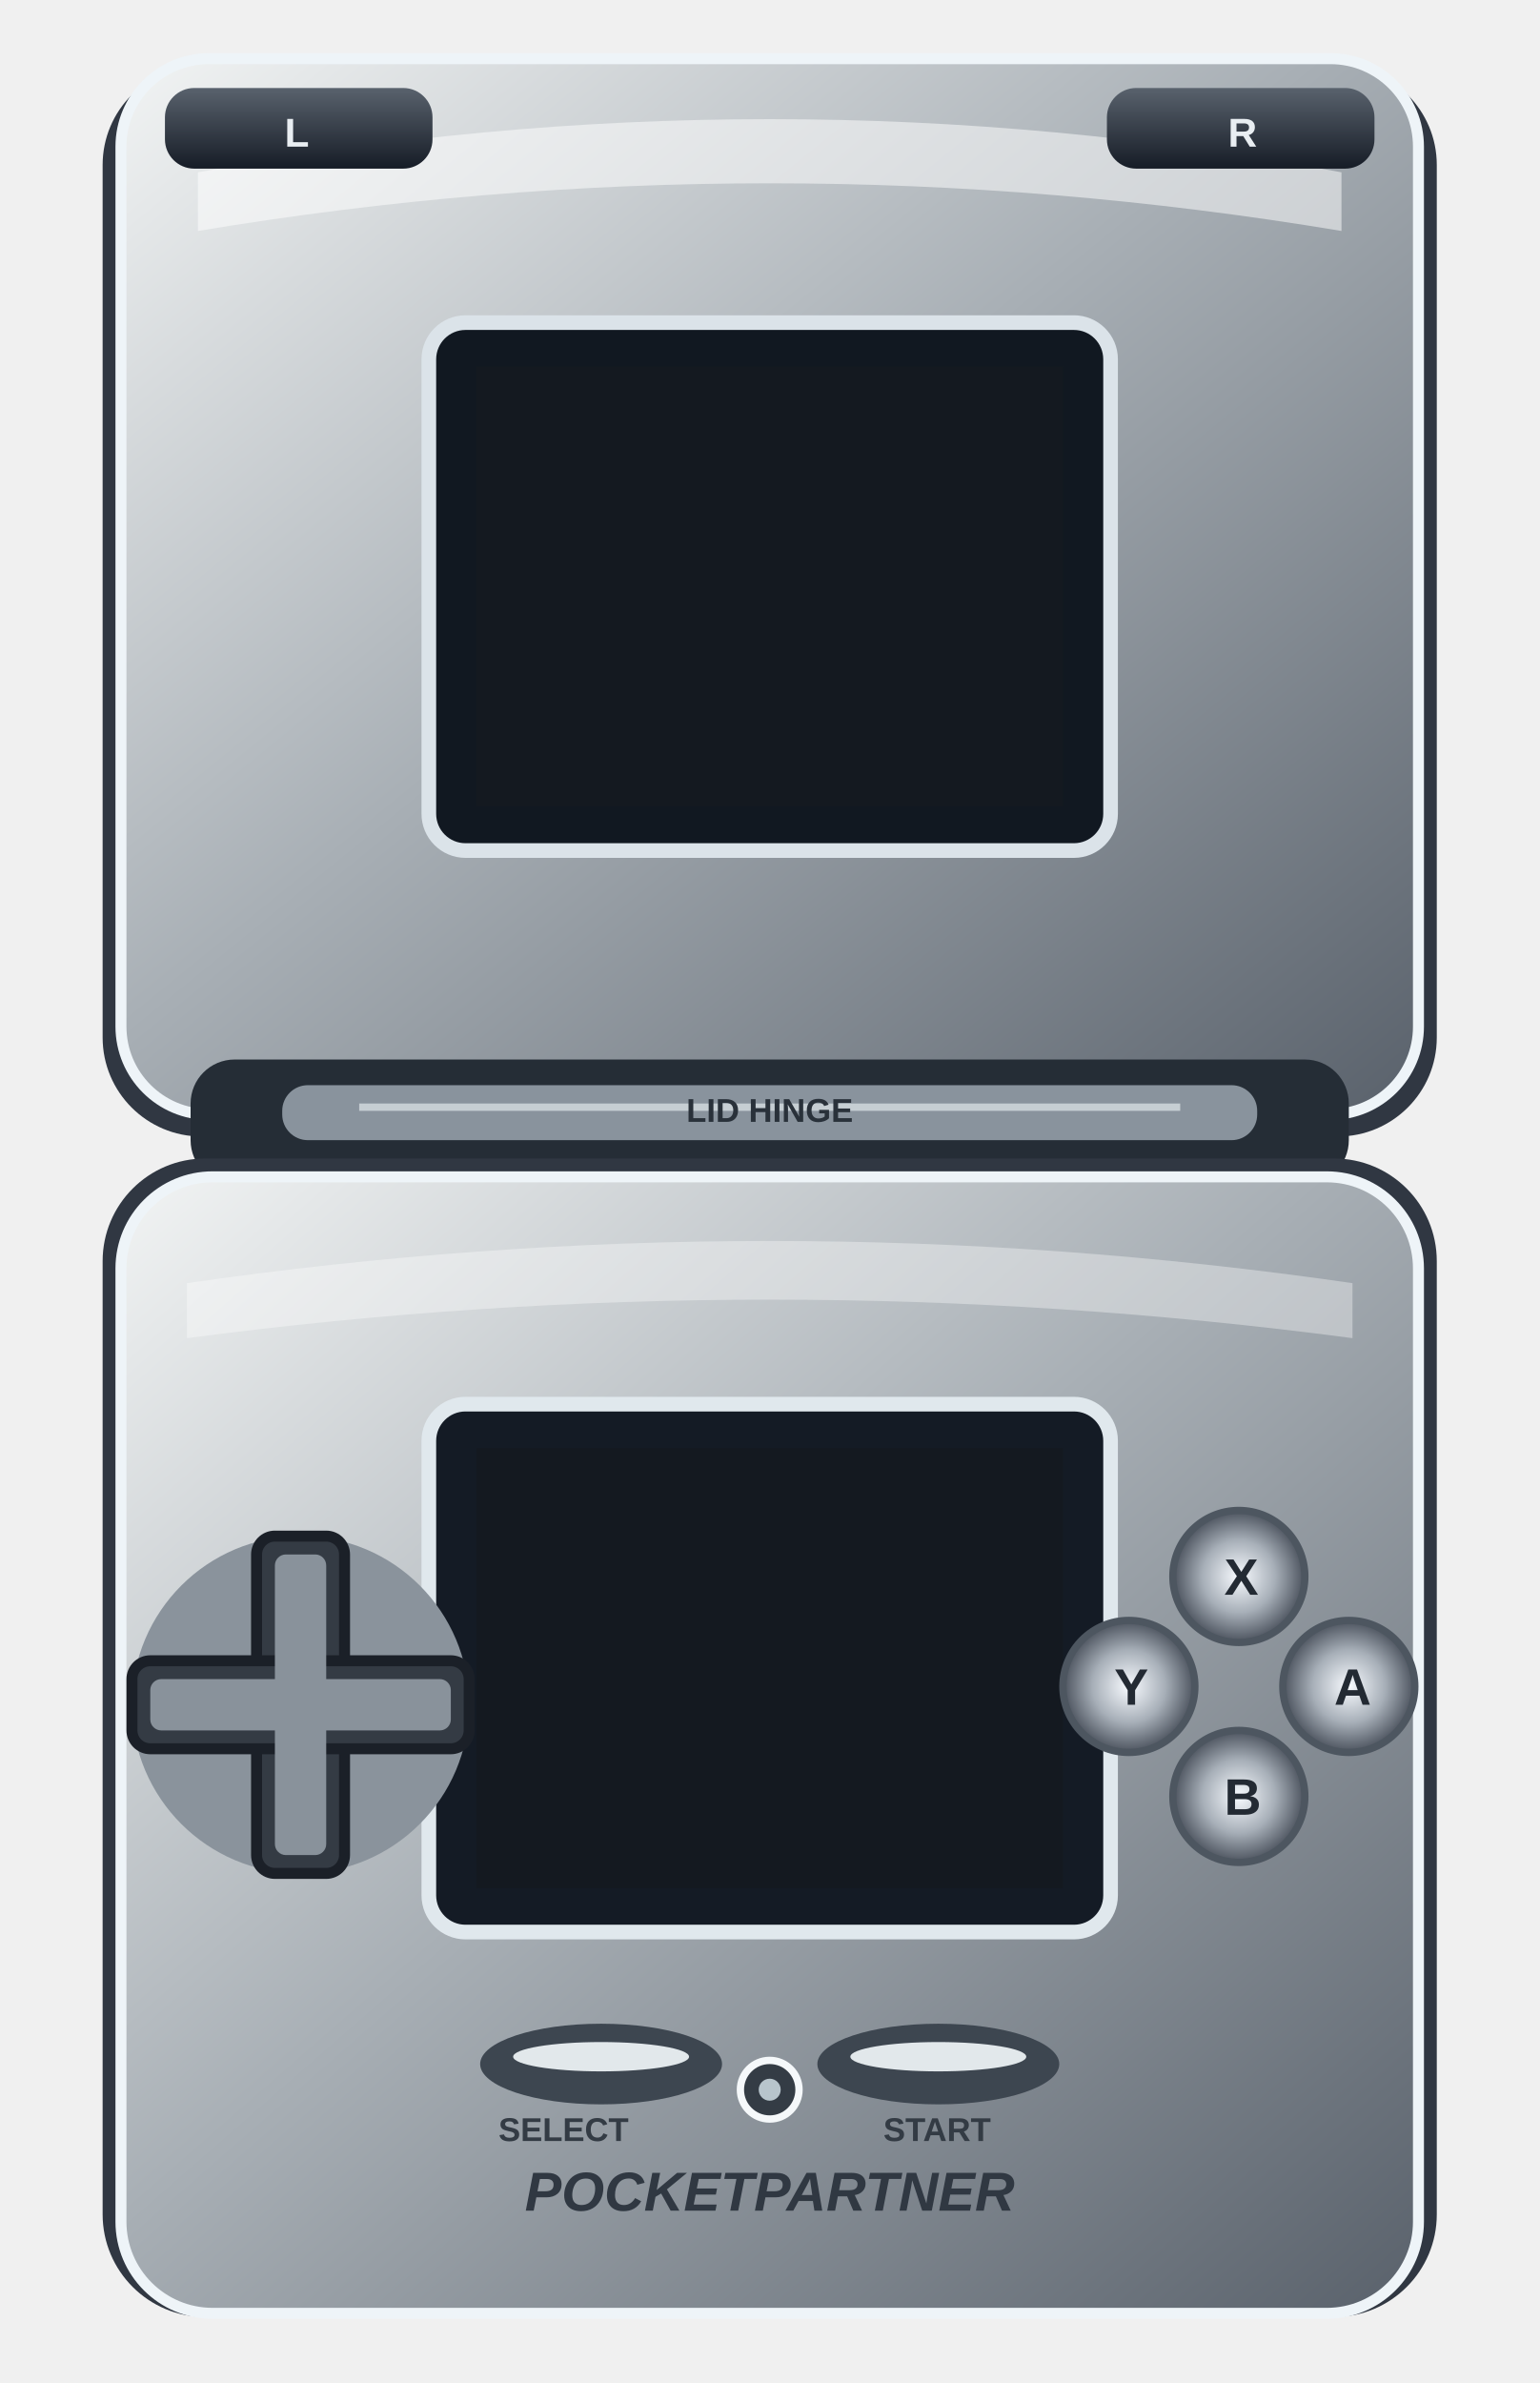
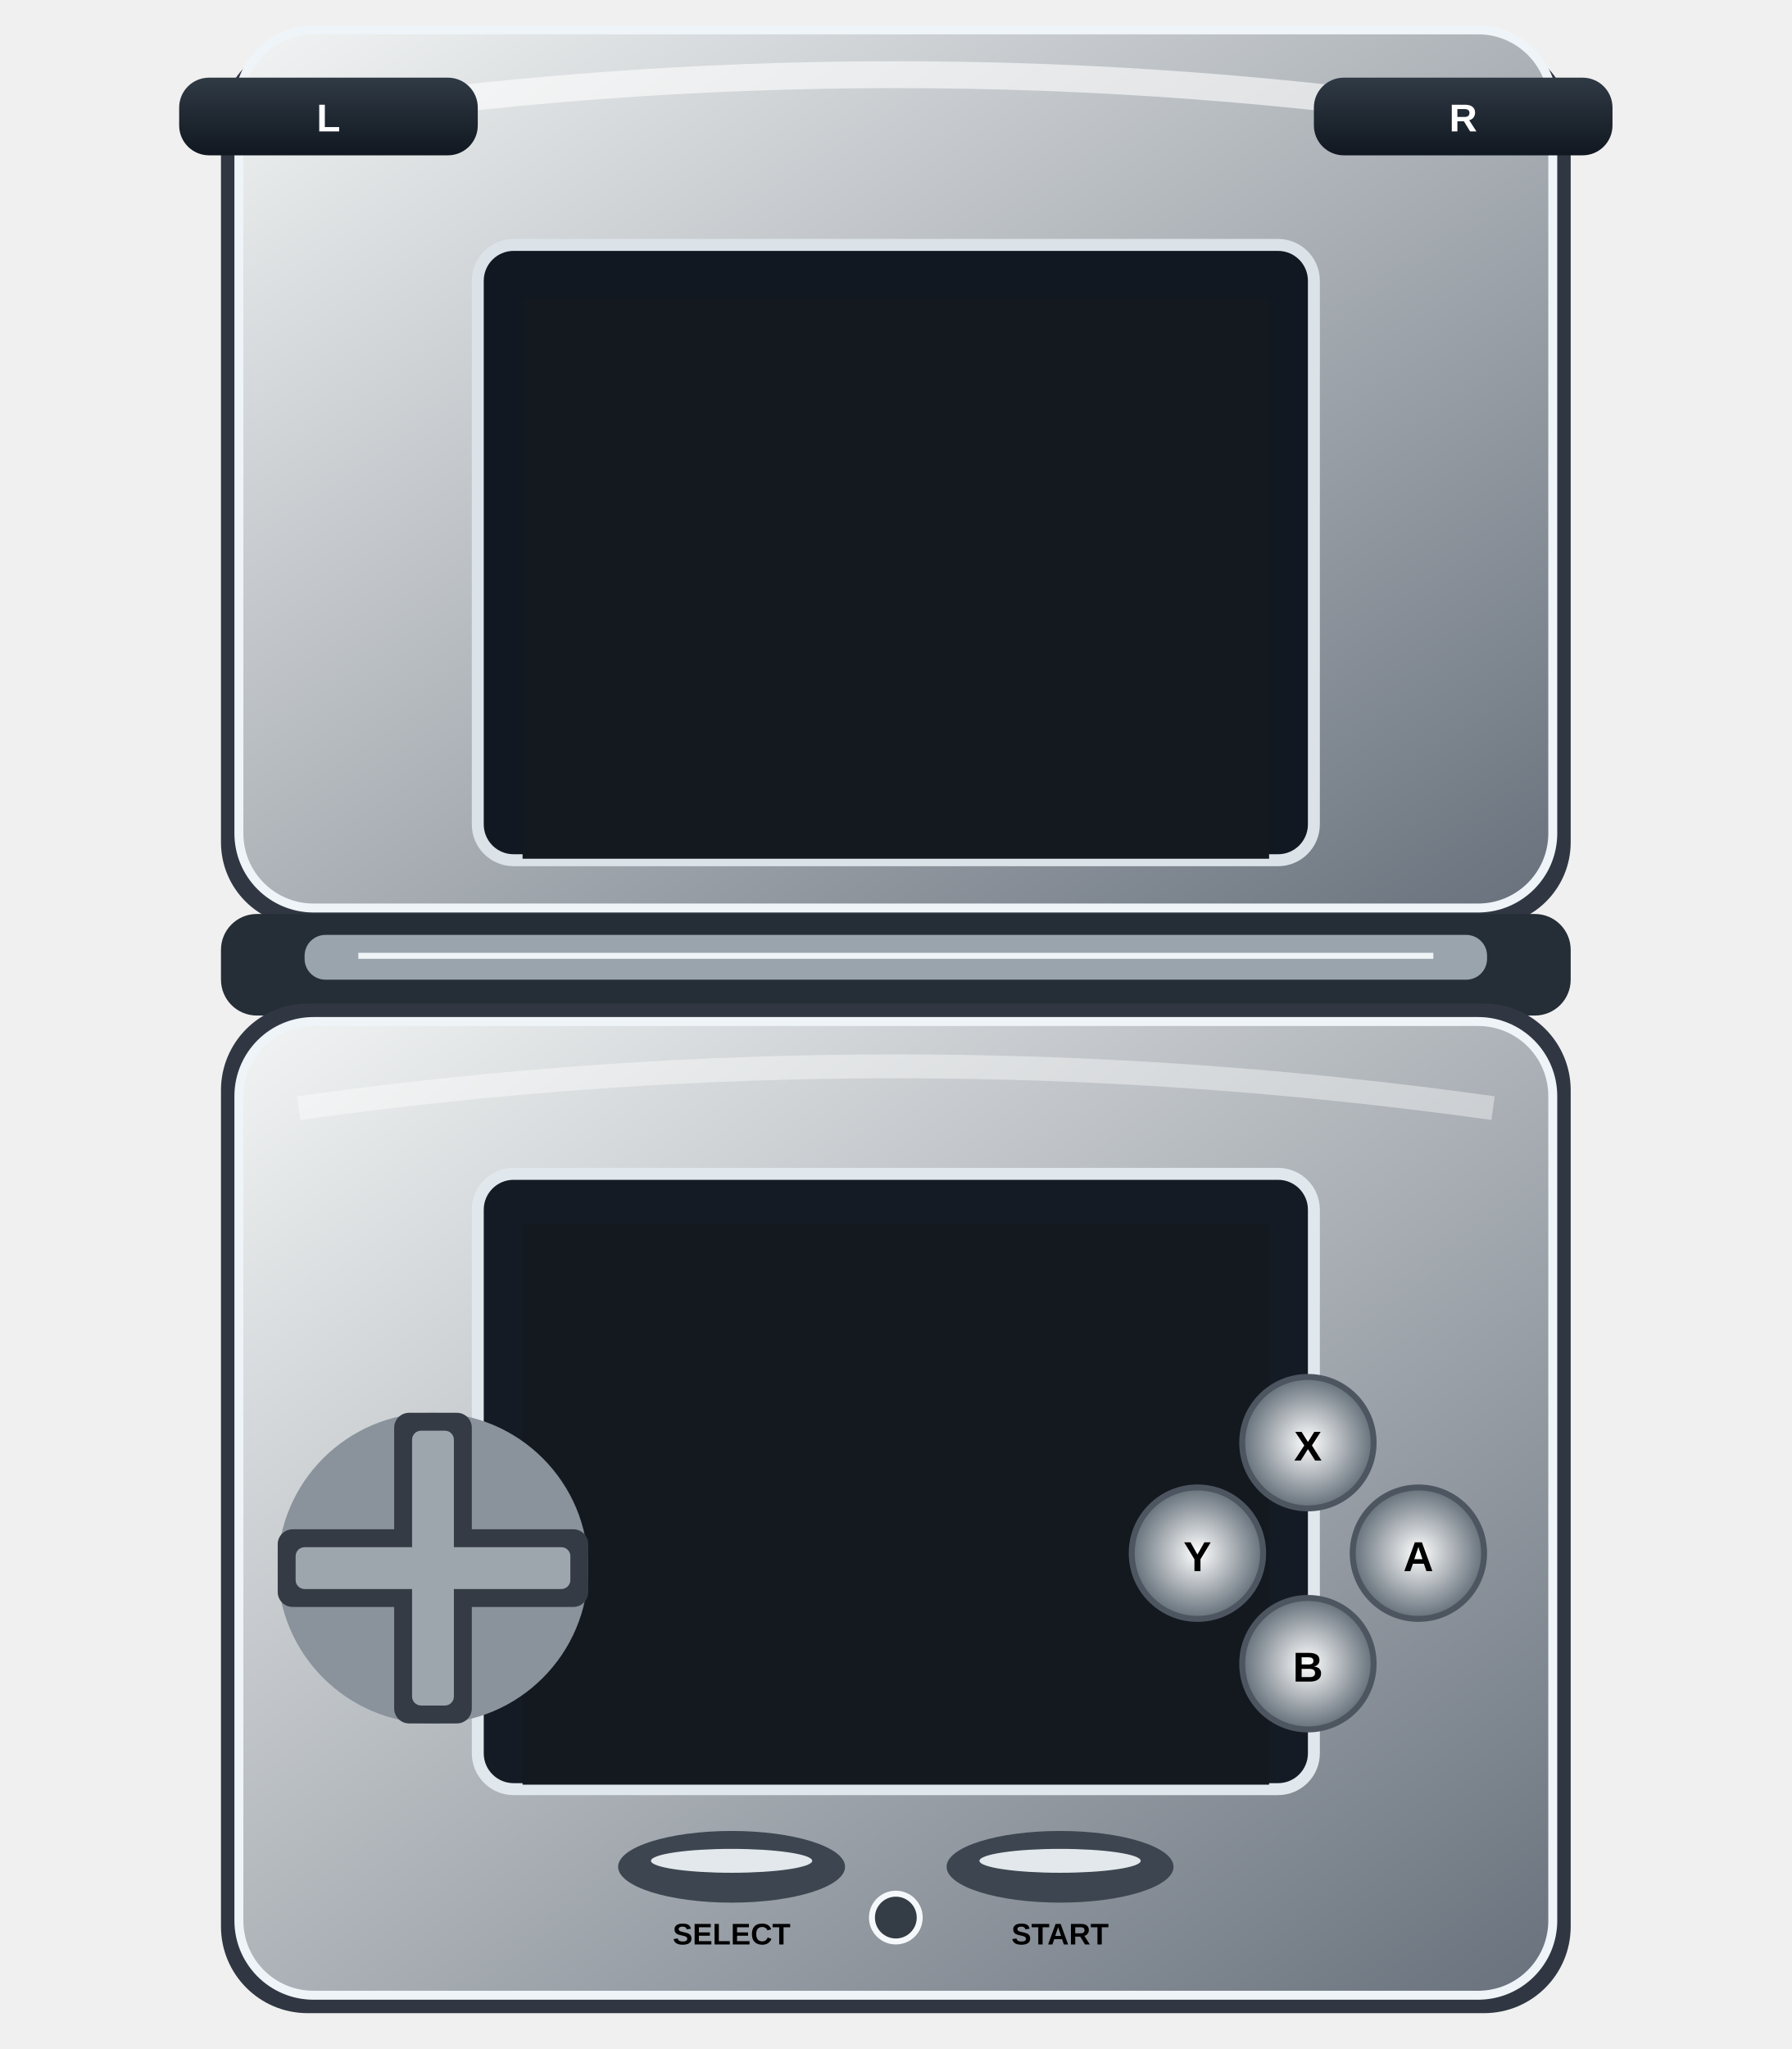
- <svg xmlns="http://www.w3.org/2000/svg" version="1.2" baseProfile="tiny" viewBox="0 0 420 650">
+ <svg xmlns="http://www.w3.org/2000/svg" version="1.2" baseProfile="tiny" viewBox="0 0 600 686">
  <defs>
-     <linearGradient id="silver" x1="0" y1="0" x2="1" y2="1">
+     <linearGradient id="shell" x1="0" y1="0" x2="1" y2="1">
      <stop stop-color="#f2f4f4" />
-       <stop offset=".46" stop-color="#a8afb5" />
-       <stop offset="1" stop-color="#59616b" />
+       <stop offset="1" stop-color="#68717c" />
    </linearGradient>
-     <linearGradient id="dark" x1="0" y1="0" x2="0" y2="1">
-       <stop stop-color="#59626d" />
-       <stop offset="1" stop-color="#161c26" />
+     <linearGradient id="bezel" x1="0" y1="0" x2="0" y2="1">
+       <stop stop-color="#303a45" />
+       <stop offset="1" stop-color="#101720" />
    </linearGradient>
-     <linearGradient id="screen" x1="0" y1="0" x2="0" y2="1">
-       <stop stop-color="#b7f2ff" />
-       <stop offset=".45" stop-color="#418bb0" />
-       <stop offset="1" stop-color="#102c4c" />
-     </linearGradient>
-     <radialGradient id="key">
-       <stop stop-color="#f8fbff" />
-       <stop offset=".55" stop-color="#a7afb8" />
-       <stop offset="1" stop-color="#4b525d" />
+     <radialGradient id="button">
+       <stop stop-color="#fff" />
+       <stop offset="1" stop-color="#65707a" />
    </radialGradient>
  </defs>
-   <rect x="28" y="18" width="364" height="292" rx="27" fill="#303742" />
-   <rect x="33" y="16" width="354" height="288" rx="24" fill="url(#silver)" stroke="#eef4f8" stroke-width="3" />
-   <path d="M54 47Q210 18 366 47L366 63Q210 37 54 63Z" fill="#fff" opacity=".5" />
-   <rect x="117" y="88" width="186" height="144" rx="10" fill="#111821" stroke="#dbe3e9" stroke-width="4" />
-   <rect id="screen_top" x="130" y="100" width="160" height="120" fill="#141920" />
-   <rect x="52" y="289" width="316" height="34" rx="12" fill="#252d36" />
-   <rect x="77" y="296" width="266" height="15" rx="7" fill="#89939d" />
-   <path d="M98 302H322" stroke="#eff5f7" stroke-width="2" opacity=".6" />
-   <text x="210" y="306" text-anchor="middle" fill="#29313a" font-family="Arial, Helvetica, sans-serif" font-size="9" font-weight="bold">LID HINGE</text>
-   <rect x="28" y="316" width="364" height="316" rx="28" fill="#303742" />
-   <rect x="33" y="321" width="354" height="310" rx="25" fill="url(#silver)" stroke="#eef4f8" stroke-width="3" />
-   <path d="M51 350Q210 327 369 350L369 365Q210 344 51 365Z" fill="#fff" opacity=".35" />
-   <rect x="117" y="383" width="186" height="144" rx="10" fill="#141b25" stroke="#e0e8ed" stroke-width="4" />
-   <rect id="touchscreen" x="130" y="395" width="160" height="120" fill="#141920" />
-   <circle cx="82" cy="465" r="46" fill="#8a939c" />
-   <rect x="70" y="419" width="24" height="92" rx="5" fill="#343b44" stroke="#1b2028" stroke-width="3" />
-   <rect x="36" y="453" width="92" height="24" rx="5" fill="#343b44" stroke="#1b2028" stroke-width="3" />
-   <rect x="75" y="424" width="14" height="82" rx="3" fill="#89929b" />
-   <rect x="41" y="458" width="82" height="14" rx="3" fill="#89929b" />
-   <circle cx="368" cy="460" r="18" fill="url(#key)" stroke="#4d5660" stroke-width="2" />
-   <circle cx="338" cy="490" r="18" fill="url(#key)" stroke="#4d5660" stroke-width="2" />
-   <circle cx="308" cy="460" r="18" fill="url(#key)" stroke="#4d5660" stroke-width="2" />
-   <circle cx="338" cy="430" r="18" fill="url(#key)" stroke="#4d5660" stroke-width="2" />
-   <text x="364" y="465" fill="#232a33" font-family="Arial, Helvetica, sans-serif" font-size="14" font-weight="bold">A</text>
-   <text x="334" y="495" fill="#232a33" font-family="Arial, Helvetica, sans-serif" font-size="14" font-weight="bold">B</text>
-   <text x="304" y="465" fill="#232a33" font-family="Arial, Helvetica, sans-serif" font-size="14" font-weight="bold">Y</text>
-   <text x="334" y="435" fill="#232a33" font-family="Arial, Helvetica, sans-serif" font-size="14" font-weight="bold">X</text>
-   <ellipse cx="164" cy="563" rx="33" ry="11" fill="#3d4650" />
-   <ellipse cx="256" cy="563" rx="33" ry="11" fill="#3d4650" />
-   <ellipse cx="164" cy="561" rx="24" ry="4" fill="#e2e8eb" />
-   <ellipse cx="256" cy="561" rx="24" ry="4" fill="#e2e8eb" />
-   <text x="136" y="584" fill="#333b44" font-family="Arial, Helvetica, sans-serif" font-size="9" font-weight="bold">SELECT</text>
-   <text x="241" y="584" fill="#333b44" font-family="Arial, Helvetica, sans-serif" font-size="9" font-weight="bold">START</text>
-   <circle cx="210" cy="570" r="8" fill="#343c45" stroke="#f5f8fa" stroke-width="2" />
-   <circle cx="210" cy="570" r="3" fill="#b8c5cc" />
-   <text x="210" y="603" text-anchor="middle" fill="#303842" font-family="Arial, Helvetica, sans-serif" font-size="15" font-style="italic" font-weight="bold">POCKETPARTNER</text>
-   <rect x="45" y="24" width="73" height="22" rx="8" fill="url(#dark)" />
-   <rect x="302" y="24" width="73" height="22" rx="8" fill="url(#dark)" />
-   <text x="81" y="40" text-anchor="middle" fill="#e9eef2" font-family="Arial, Helvetica, sans-serif" font-size="11" font-weight="bold">L</text>
-   <text x="339" y="40" text-anchor="middle" fill="#e9eef2" font-family="Arial, Helvetica, sans-serif" font-size="11" font-weight="bold">R</text>
+   <rect x="74" y="14" width="452" height="296" rx="28" fill="#303742" />
+   <rect x="80" y="10" width="440" height="294" rx="25" fill="url(#shell)" stroke="#eef4f8" stroke-width="3" />
+   <path d="M100 40Q300 10 500 40" fill="none" stroke="#fff" opacity=".6" stroke-width="9" />
+   <rect x="160" y="82" width="280" height="206" rx="12" fill="#111821" stroke="#dbe3e9" stroke-width="4" />
+   <rect id="screen_top" x="175" y="100" width="250" height="187.5" fill="#141920" />
+   <rect x="60" y="26" width="100" height="26" rx="10" fill="url(#bezel)" />
+   <rect x="440" y="26" width="100" height="26" rx="10" fill="url(#bezel)" />
+   <text x="110" y="44" text-anchor="middle" font-family="Arial" font-size="13" font-weight="bold" fill="#fff">L</text>
+   <text x="490" y="44" text-anchor="middle" font-family="Arial" font-size="13" font-weight="bold" fill="#fff">R</text>
+   <rect x="74" y="306" width="452" height="34" rx="12" fill="#252d36" />
+   <rect x="102" y="313" width="396" height="15" rx="7" fill="#9aa4ad" />
+   <path d="M120 320H480" stroke="#eff5f7" stroke-width="2" />
+   <rect x="74" y="336" width="452" height="338" rx="29" fill="#303742" />
+   <rect x="80" y="342" width="440" height="326" rx="25" fill="url(#shell)" stroke="#eef4f8" stroke-width="3" />
+   <path d="M100 371Q300 343 500 371" fill="none" stroke="#fff" opacity=".4" stroke-width="8" />
+   <rect x="160" y="393" width="280" height="206" rx="12" fill="#141b25" stroke="#e0e8ed" stroke-width="4" />
+   <rect id="touchscreen" x="175" y="410" width="250" height="187.5" fill="#141920" />
+   <circle cx="145" cy="525" r="52" fill="#8a939c" />
+   <rect x="132" y="473" width="26" height="104" rx="5" fill="#343b44" />
+   <rect x="93" y="512" width="104" height="26" rx="5" fill="#343b44" />
+   <rect x="138" y="479" width="14" height="92" rx="3" fill="#9da6ad" />
+   <rect x="99" y="518" width="92" height="14" rx="3" fill="#9da6ad" />
+   <circle cx="475" cy="520" r="22" fill="url(#button)" stroke="#4d5660" stroke-width="2" />
+   <circle cx="438" cy="557" r="22" fill="url(#button)" stroke="#4d5660" stroke-width="2" />
+   <circle cx="401" cy="520" r="22" fill="url(#button)" stroke="#4d5660" stroke-width="2" />
+   <circle cx="438" cy="483" r="22" fill="url(#button)" stroke="#4d5660" stroke-width="2" />
+   <text x="475" y="526" text-anchor="middle" font-family="Arial" font-size="14" font-weight="bold">A</text>
+   <text x="438" y="563" text-anchor="middle" font-family="Arial" font-size="14" font-weight="bold">B</text>
+   <text x="401" y="526" text-anchor="middle" font-family="Arial" font-size="14" font-weight="bold">Y</text>
+   <text x="438" y="489" text-anchor="middle" font-family="Arial" font-size="14" font-weight="bold">X</text>
+   <ellipse cx="245" cy="625" rx="38" ry="12" fill="#3d4650" />
+   <ellipse cx="355" cy="625" rx="38" ry="12" fill="#3d4650" />
+   <ellipse cx="245" cy="623" rx="27" ry="4" fill="#e2e8eb" />
+   <ellipse cx="355" cy="623" rx="27" ry="4" fill="#e2e8eb" />
+   <text x="245" y="651" text-anchor="middle" font-family="Arial" font-size="10" font-weight="bold">SELECT</text>
+   <text x="355" y="651" text-anchor="middle" font-family="Arial" font-size="10" font-weight="bold">START</text>
+   <circle cx="300" cy="642" r="8" fill="#343c45" stroke="#f5f8fa" stroke-width="2" />
</svg>
